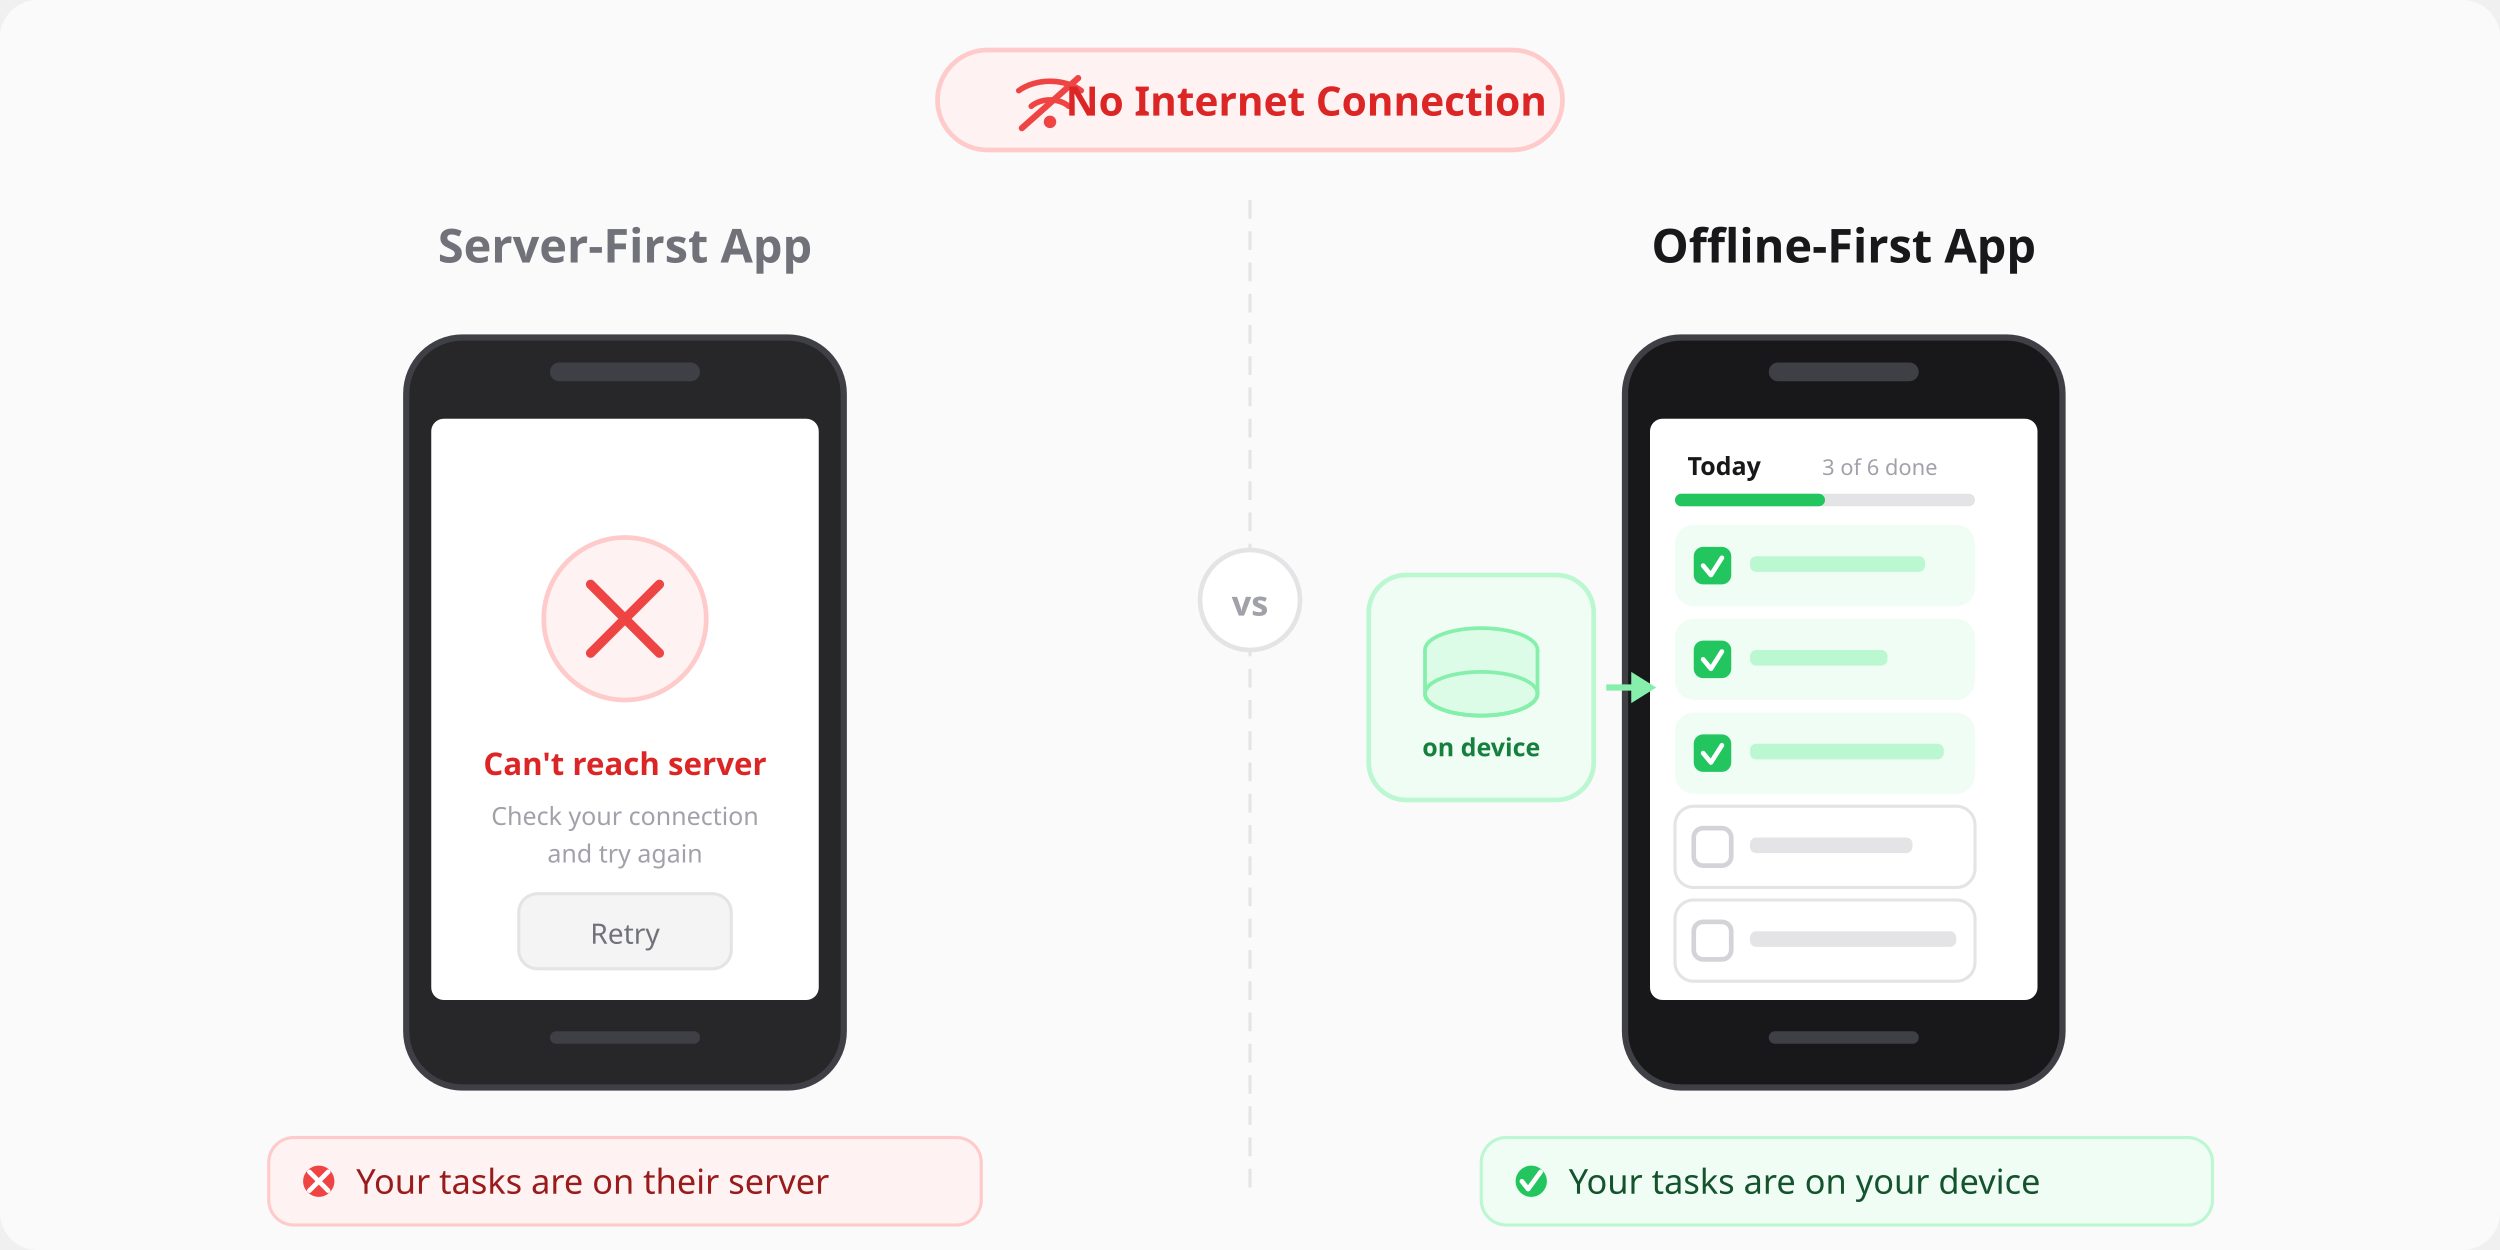
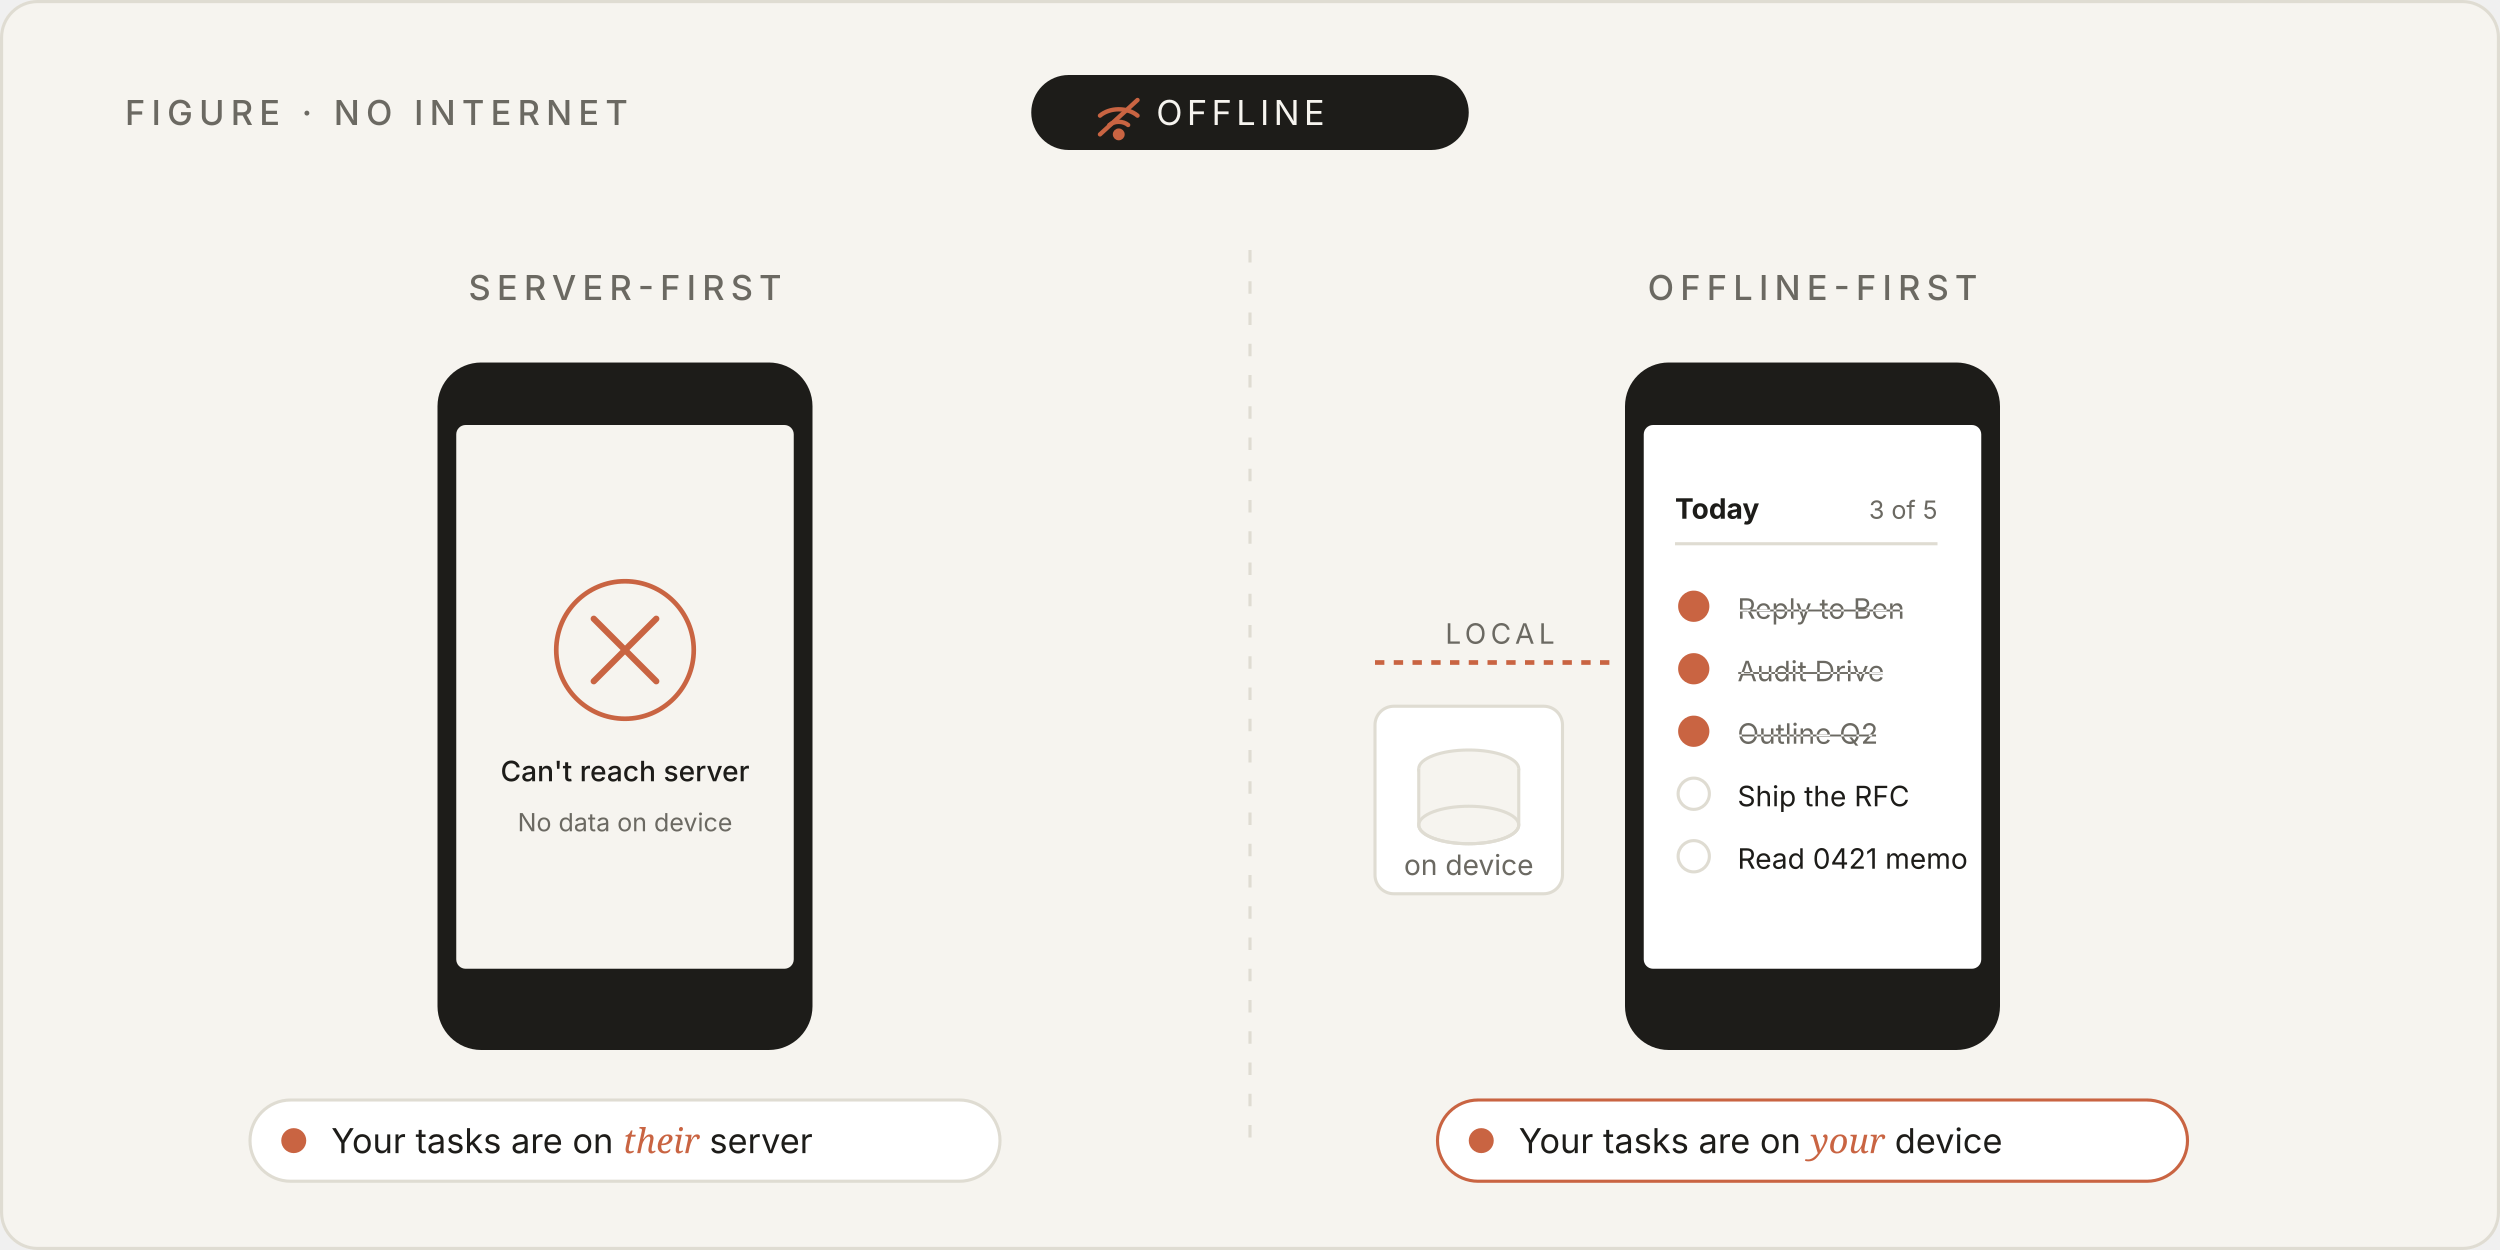
<svg xmlns="http://www.w3.org/2000/svg" viewBox="0 0 800 400" fill="none">
-   <rect width="800" height="400" rx="12" fill="#fafafa" />
-   <g transform="translate(300, 16)">
-     <rect x="0" y="0" width="200" height="32" rx="16" fill="#fef2f2" stroke="#fecaca" stroke-width="1.5" />
-     <g transform="translate(24, 7)">
-       <path d="M2,6 a14,10 0 0 1 20,0" stroke="#ef4444" stroke-width="1.8" stroke-linecap="round" fill="none" />
-       <path d="M6,11 a8,6 0 0 1 12,0" stroke="#ef4444" stroke-width="1.8" stroke-linecap="round" fill="none" />
-       <circle cx="12" cy="16" r="2" fill="#ef4444" />
-       <line x1="3" y1="18" x2="21" y2="2" stroke="#ef4444" stroke-width="2" stroke-linecap="round" />
+   <rect width="800" height="400" rx="12" fill="#f6f4ef" />
+   <rect x="0.5" y="0.5" width="799" height="399" rx="11.5" stroke="#dfdcd2" />
+   <text x="40" y="40" font-family="Inter, system-ui, sans-serif" font-size="11" font-weight="500" letter-spacing="2" fill="#6b6962">FIGURE · NO INTERNET</text>
+   <g transform="translate(330, 24)">
+     <rect width="140" height="24" rx="12" fill="#1d1c19" />
+     <text x="40" y="16" font-family="Inter, system-ui, sans-serif" font-size="11" letter-spacing="1.4" fill="#f6f4ef">OFFLINE</text>
+     <g transform="translate(20, 6)" stroke="#c96442" stroke-width="1.4" stroke-linecap="round" fill="none">
+       <path d="M2,7 a8,6 0 0 1 12,0" />
+       <path d="M5,10 a4,3 0 0 1 6,0" />
+       <circle cx="8" cy="13" r="1.2" fill="#c96442" />
+       <line x1="2" y1="13" x2="14" y2="2" />
    </g>
-     <text x="118" y="21" text-anchor="middle" font-family="system-ui, sans-serif" font-size="13" font-weight="600" fill="#dc2626">No Internet Connection</text>
  </g>
-   <line x1="400" y1="64" x2="400" y2="380" stroke="#e4e4e7" stroke-width="1" stroke-dasharray="6,4" />
-   <g transform="translate(40, 64)">
-     <text x="160" y="20" text-anchor="middle" font-family="system-ui, sans-serif" font-size="15" font-weight="700" fill="#71717a">Server-First App</text>
-     <g transform="translate(90, 44)">
-       <rect x="0" y="0" width="140" height="240" rx="18" fill="#27272a" stroke="#3f3f46" stroke-width="2" />
-       <rect x="8" y="26" width="124" height="186" rx="4" fill="#ffffff" />
-       <rect x="46" y="8" width="48" height="6" rx="3" fill="#3f3f46" />
-       <rect x="46" y="222" width="48" height="4" rx="2" fill="#3f3f46" />
-       <g transform="translate(24, 60)">
-         <circle cx="46" cy="30" r="26" fill="#fef2f2" stroke="#fecaca" stroke-width="1.5" />
-         <line x1="35" y1="19" x2="57" y2="41" stroke="#ef4444" stroke-width="3" stroke-linecap="round" />
-         <line x1="57" y1="19" x2="35" y2="41" stroke="#ef4444" stroke-width="3" stroke-linecap="round" />
-         <text x="46" y="80" text-anchor="middle" font-family="system-ui, sans-serif" font-size="10" font-weight="600" fill="#dc2626">Can't reach server</text>
-         <text x="46" y="96" text-anchor="middle" font-family="system-ui, sans-serif" font-size="8" fill="#a1a1aa">Check your connection</text>
-         <text x="46" y="108" text-anchor="middle" font-family="system-ui, sans-serif" font-size="8" fill="#a1a1aa">and try again</text>
-         <rect x="12" y="118" width="68" height="24" rx="6" fill="#f4f4f5" stroke="#e4e4e7" stroke-width="1" />
-         <text x="46" y="134" text-anchor="middle" font-family="system-ui, sans-serif" font-size="9" font-weight="500" fill="#71717a">Retry</text>
+   <line x1="400" y1="80" x2="400" y2="368" stroke="#dfdcd2" stroke-dasharray="4,6" />
+   <g transform="translate(60, 96)">
+     <text x="140" y="0" text-anchor="middle" font-family="Inter, system-ui, sans-serif" font-size="11" font-weight="500" letter-spacing="2" fill="#6b6962">SERVER-FIRST</text>
+     <rect x="80" y="20" width="120" height="220" rx="14" fill="#1d1c19" />
+     <rect x="86" y="40" width="108" height="174" rx="3" fill="#f6f4ef" />
+     <g transform="translate(94, 92)">
+       <circle cx="46" cy="20" r="22" fill="none" stroke="#c96442" stroke-width="1.5" />
+       <line x1="36" y1="10" x2="56" y2="30" stroke="#c96442" stroke-width="2" stroke-linecap="round" />
+       <line x1="56" y1="10" x2="36" y2="30" stroke="#c96442" stroke-width="2" stroke-linecap="round" />
+       <text x="46" y="62" text-anchor="middle" font-family="Inter, system-ui, sans-serif" font-size="9" font-weight="500" fill="#1d1c19">Can't reach server</text>
+       <text x="46" y="78" text-anchor="middle" font-family="Inter, system-ui, sans-serif" font-size="8" fill="#6b6962">No data on device</text>
+     </g>
+     <g transform="translate(20, 256)">
+       <rect width="240" height="26" rx="13" fill="#ffffff" stroke="#dfdcd2" />
+       <circle cx="14" cy="13" r="4" fill="#c96442" />
+       <text x="26" y="17" font-family="Inter, system-ui, sans-serif" font-size="11" fill="#1d1c19">
+         Your tasks are on <tspan font-family="Georgia, serif" font-style="italic" fill="#c96442">their</tspan> server
+       </text>
+     </g>
+   </g>
+   <g transform="translate(440, 96)">
+     <text x="140" y="0" text-anchor="middle" font-family="Inter, system-ui, sans-serif" font-size="11" font-weight="500" letter-spacing="2" fill="#6b6962">OFFLINE-FIRST</text>
+     <rect x="80" y="20" width="120" height="220" rx="14" fill="#1d1c19" />
+     <rect x="86" y="40" width="108" height="174" rx="3" fill="#ffffff" />
+     <g transform="translate(96, 60)">
+       <text x="0" y="10" font-family="Inter, system-ui, sans-serif" font-size="9" font-weight="700" fill="#1d1c19">Today</text>
+       <text x="84" y="10" text-anchor="end" font-family="Inter, system-ui, sans-serif" font-size="8" fill="#6b6962">3 of 5</text>
+       <line x1="0" y1="18" x2="84" y2="18" stroke="#dfdcd2" />
+       <g font-family="Inter, system-ui, sans-serif" font-size="9" fill="#1d1c19">
+         <g transform="translate(0, 32)">
+           <circle cx="6" cy="6" r="5" fill="#c96442" />
+           <text x="20" y="10" fill="#6b6962" text-decoration="line-through">Reply to Ben</text>
+         </g>
+         <g transform="translate(0, 52)">
+           <circle cx="6" cy="6" r="5" fill="#c96442" />
+           <text x="20" y="10" fill="#6b6962" text-decoration="line-through">Audit Drive</text>
+         </g>
+         <g transform="translate(0, 72)">
+           <circle cx="6" cy="6" r="5" fill="#c96442" />
+           <text x="20" y="10" fill="#6b6962" text-decoration="line-through">Outline Q2</text>
+         </g>
+         <g transform="translate(0, 92)">
+           <circle cx="6" cy="6" r="5" fill="none" stroke="#dfdcd2" />
+           <text x="20" y="10">Ship the RFC</text>
+         </g>
+         <g transform="translate(0, 112)">
+           <circle cx="6" cy="6" r="5" fill="none" stroke="#dfdcd2" />
+           <text x="20" y="10">Read 0421 memo</text>
+         </g>
      </g>
    </g>
-     <g transform="translate(46, 300)">
-       <rect x="0" y="0" width="228" height="28" rx="8" fill="#fef2f2" stroke="#fecaca" stroke-width="1" />
-       <circle cx="16" cy="14" r="5" fill="#ef4444" />
-       <line x1="13" y1="11" x2="19" y2="17" stroke="white" stroke-width="1.5" stroke-linecap="round" />
-       <line x1="19" y1="11" x2="13" y2="17" stroke="white" stroke-width="1.5" stroke-linecap="round" />
-       <text x="28" y="18" font-family="system-ui, sans-serif" font-size="11" font-weight="500" fill="#991b1b">Your tasks are on their server</text>
+     <g transform="translate(0, 110)">
+       <line x1="0" y1="6" x2="78" y2="6" stroke="#c96442" stroke-width="1.5" stroke-dasharray="3,3" />
+       <text x="40" y="0" text-anchor="middle" font-family="Inter, system-ui, sans-serif" font-size="9" letter-spacing="1.4" fill="#6b6962">LOCAL</text>
+     </g>
+     <g transform="translate(0, 130)">
+       <rect width="60" height="60" rx="6" fill="#ffffff" stroke="#dfdcd2" />
+       <ellipse cx="30" cy="20" rx="16" ry="6" fill="#f6f4ef" stroke="#dfdcd2" />
+       <path d="M14,20 v18 a16,6 0 0 0 32,0 v-18" fill="#f6f4ef" stroke="#dfdcd2" />
+       <ellipse cx="30" cy="38" rx="16" ry="6" fill="none" stroke="#dfdcd2" />
+       <text x="30" y="54" text-anchor="middle" font-family="Inter, system-ui, sans-serif" font-size="9" fill="#6b6962">on device</text>
+     </g>
+     <g transform="translate(20, 256)">
+       <rect width="240" height="26" rx="13" fill="#ffffff" stroke="#c96442" />
+       <circle cx="14" cy="13" r="4" fill="#c96442" />
+       <text x="26" y="17" font-family="Inter, system-ui, sans-serif" font-size="11" fill="#1d1c19">
+         Your tasks are on <tspan font-family="Georgia, serif" font-style="italic" fill="#c96442">your</tspan> device
+       </text>
    </g>
  </g>
-   <g transform="translate(420, 64)">
-     <text x="170" y="20" text-anchor="middle" font-family="system-ui, sans-serif" font-size="15" font-weight="700" fill="#18181b">Offline-First App</text>
-     <g transform="translate(100, 44)">
-       <rect x="0" y="0" width="140" height="240" rx="18" fill="#18181b" stroke="#3f3f46" stroke-width="2" />
-       <rect x="8" y="26" width="124" height="186" rx="4" fill="#ffffff" />
-       <rect x="46" y="8" width="48" height="6" rx="3" fill="#3f3f46" />
-       <rect x="46" y="222" width="48" height="4" rx="2" fill="#3f3f46" />
-       <g transform="translate(16, 34)">
-         <text x="4" y="10" font-family="system-ui, sans-serif" font-size="8" font-weight="700" fill="#18181b">Today</text>
-         <text x="84" y="10" text-anchor="end" font-family="system-ui, sans-serif" font-size="7" fill="#a1a1aa">3 of 6 done</text>
-         <rect x="0" y="16" width="96" height="4" rx="2" fill="#e4e4e7" />
-         <rect x="0" y="16" width="48" height="4" rx="2" fill="#22c55e" />
-       </g>
-       <g transform="translate(16, 60)">
-         <rect x="0" y="0" width="96" height="26" rx="6" fill="#f0fdf4" />
-         <rect x="6" y="7" width="12" height="12" rx="3" fill="#22c55e" />
-         <polyline points="9,13 11.5,16 15,10.5" stroke="white" stroke-width="1.5" fill="none" stroke-linecap="round" stroke-linejoin="round" />
-         <rect x="24" y="10" width="56" height="5" rx="2" fill="#bbf7d0" />
-         <rect x="0" y="30" width="96" height="26" rx="6" fill="#f0fdf4" />
-         <rect x="6" y="37" width="12" height="12" rx="3" fill="#22c55e" />
-         <polyline points="9,43 11.5,46 15,40.5" stroke="white" stroke-width="1.5" fill="none" stroke-linecap="round" stroke-linejoin="round" />
-         <rect x="24" y="40" width="44" height="5" rx="2" fill="#bbf7d0" />
-         <rect x="0" y="60" width="96" height="26" rx="6" fill="#f0fdf4" />
-         <rect x="6" y="67" width="12" height="12" rx="3" fill="#22c55e" />
-         <polyline points="9,73 11.5,76 15,70.5" stroke="white" stroke-width="1.5" fill="none" stroke-linecap="round" stroke-linejoin="round" />
-         <rect x="24" y="70" width="62" height="5" rx="2" fill="#bbf7d0" />
-         <rect x="0" y="90" width="96" height="26" rx="6" fill="#ffffff" stroke="#e4e4e7" stroke-width="1" />
-         <rect x="6" y="97" width="12" height="12" rx="3" fill="none" stroke="#d4d4d8" stroke-width="1.5" />
-         <rect x="24" y="100" width="52" height="5" rx="2" fill="#e4e4e7" />
-         <rect x="0" y="120" width="96" height="26" rx="6" fill="#ffffff" stroke="#e4e4e7" stroke-width="1" />
-         <rect x="6" y="127" width="12" height="12" rx="3" fill="none" stroke="#d4d4d8" stroke-width="1.5" />
-         <rect x="24" y="130" width="66" height="5" rx="2" fill="#e4e4e7" />
-       </g>
-     </g>
-     <g transform="translate(18, 120)">
-       <rect x="0" y="0" width="72" height="72" rx="12" fill="#f0fdf4" stroke="#bbf7d0" stroke-width="1.5" />
-       <ellipse cx="36" cy="24" rx="18" ry="7" fill="#dcfce7" stroke="#86efac" stroke-width="1.2" />
-       <path d="M18,24 v14 a18,7 0 0 0 36,0 v-14" fill="#dcfce7" stroke="#86efac" stroke-width="1.2" />
-       <ellipse cx="36" cy="38" rx="18" ry="7" fill="none" stroke="#86efac" stroke-width="1.2" />
-       <text x="36" y="58" text-anchor="middle" font-family="system-ui, sans-serif" font-size="8" font-weight="600" fill="#15803d">on device</text>
-     </g>
-     <line x1="94" y1="156" x2="104" y2="156" stroke="#86efac" stroke-width="2" />
-     <polygon points="102,151 110,156 102,161" fill="#86efac" />
-     <g transform="translate(54, 300)">
-       <rect x="0" y="0" width="234" height="28" rx="8" fill="#f0fdf4" stroke="#bbf7d0" stroke-width="1" />
-       <circle cx="16" cy="14" r="5" fill="#22c55e" />
-       <polyline points="13,14 15,16.5 19,11" stroke="white" stroke-width="1.5" fill="none" stroke-linecap="round" stroke-linejoin="round" />
-       <text x="28" y="18" font-family="system-ui, sans-serif" font-size="11" font-weight="500" fill="#14532d">Your tasks are on your device</text>
-     </g>
-   </g>
-   <g transform="translate(384, 176)">
-     <circle cx="16" cy="16" r="16" fill="#ffffff" stroke="#e4e4e7" stroke-width="1.5" />
-     <text x="16" y="21" text-anchor="middle" font-family="system-ui, sans-serif" font-size="11" font-weight="700" fill="#a1a1aa">vs</text>
-   </g>
</svg>
